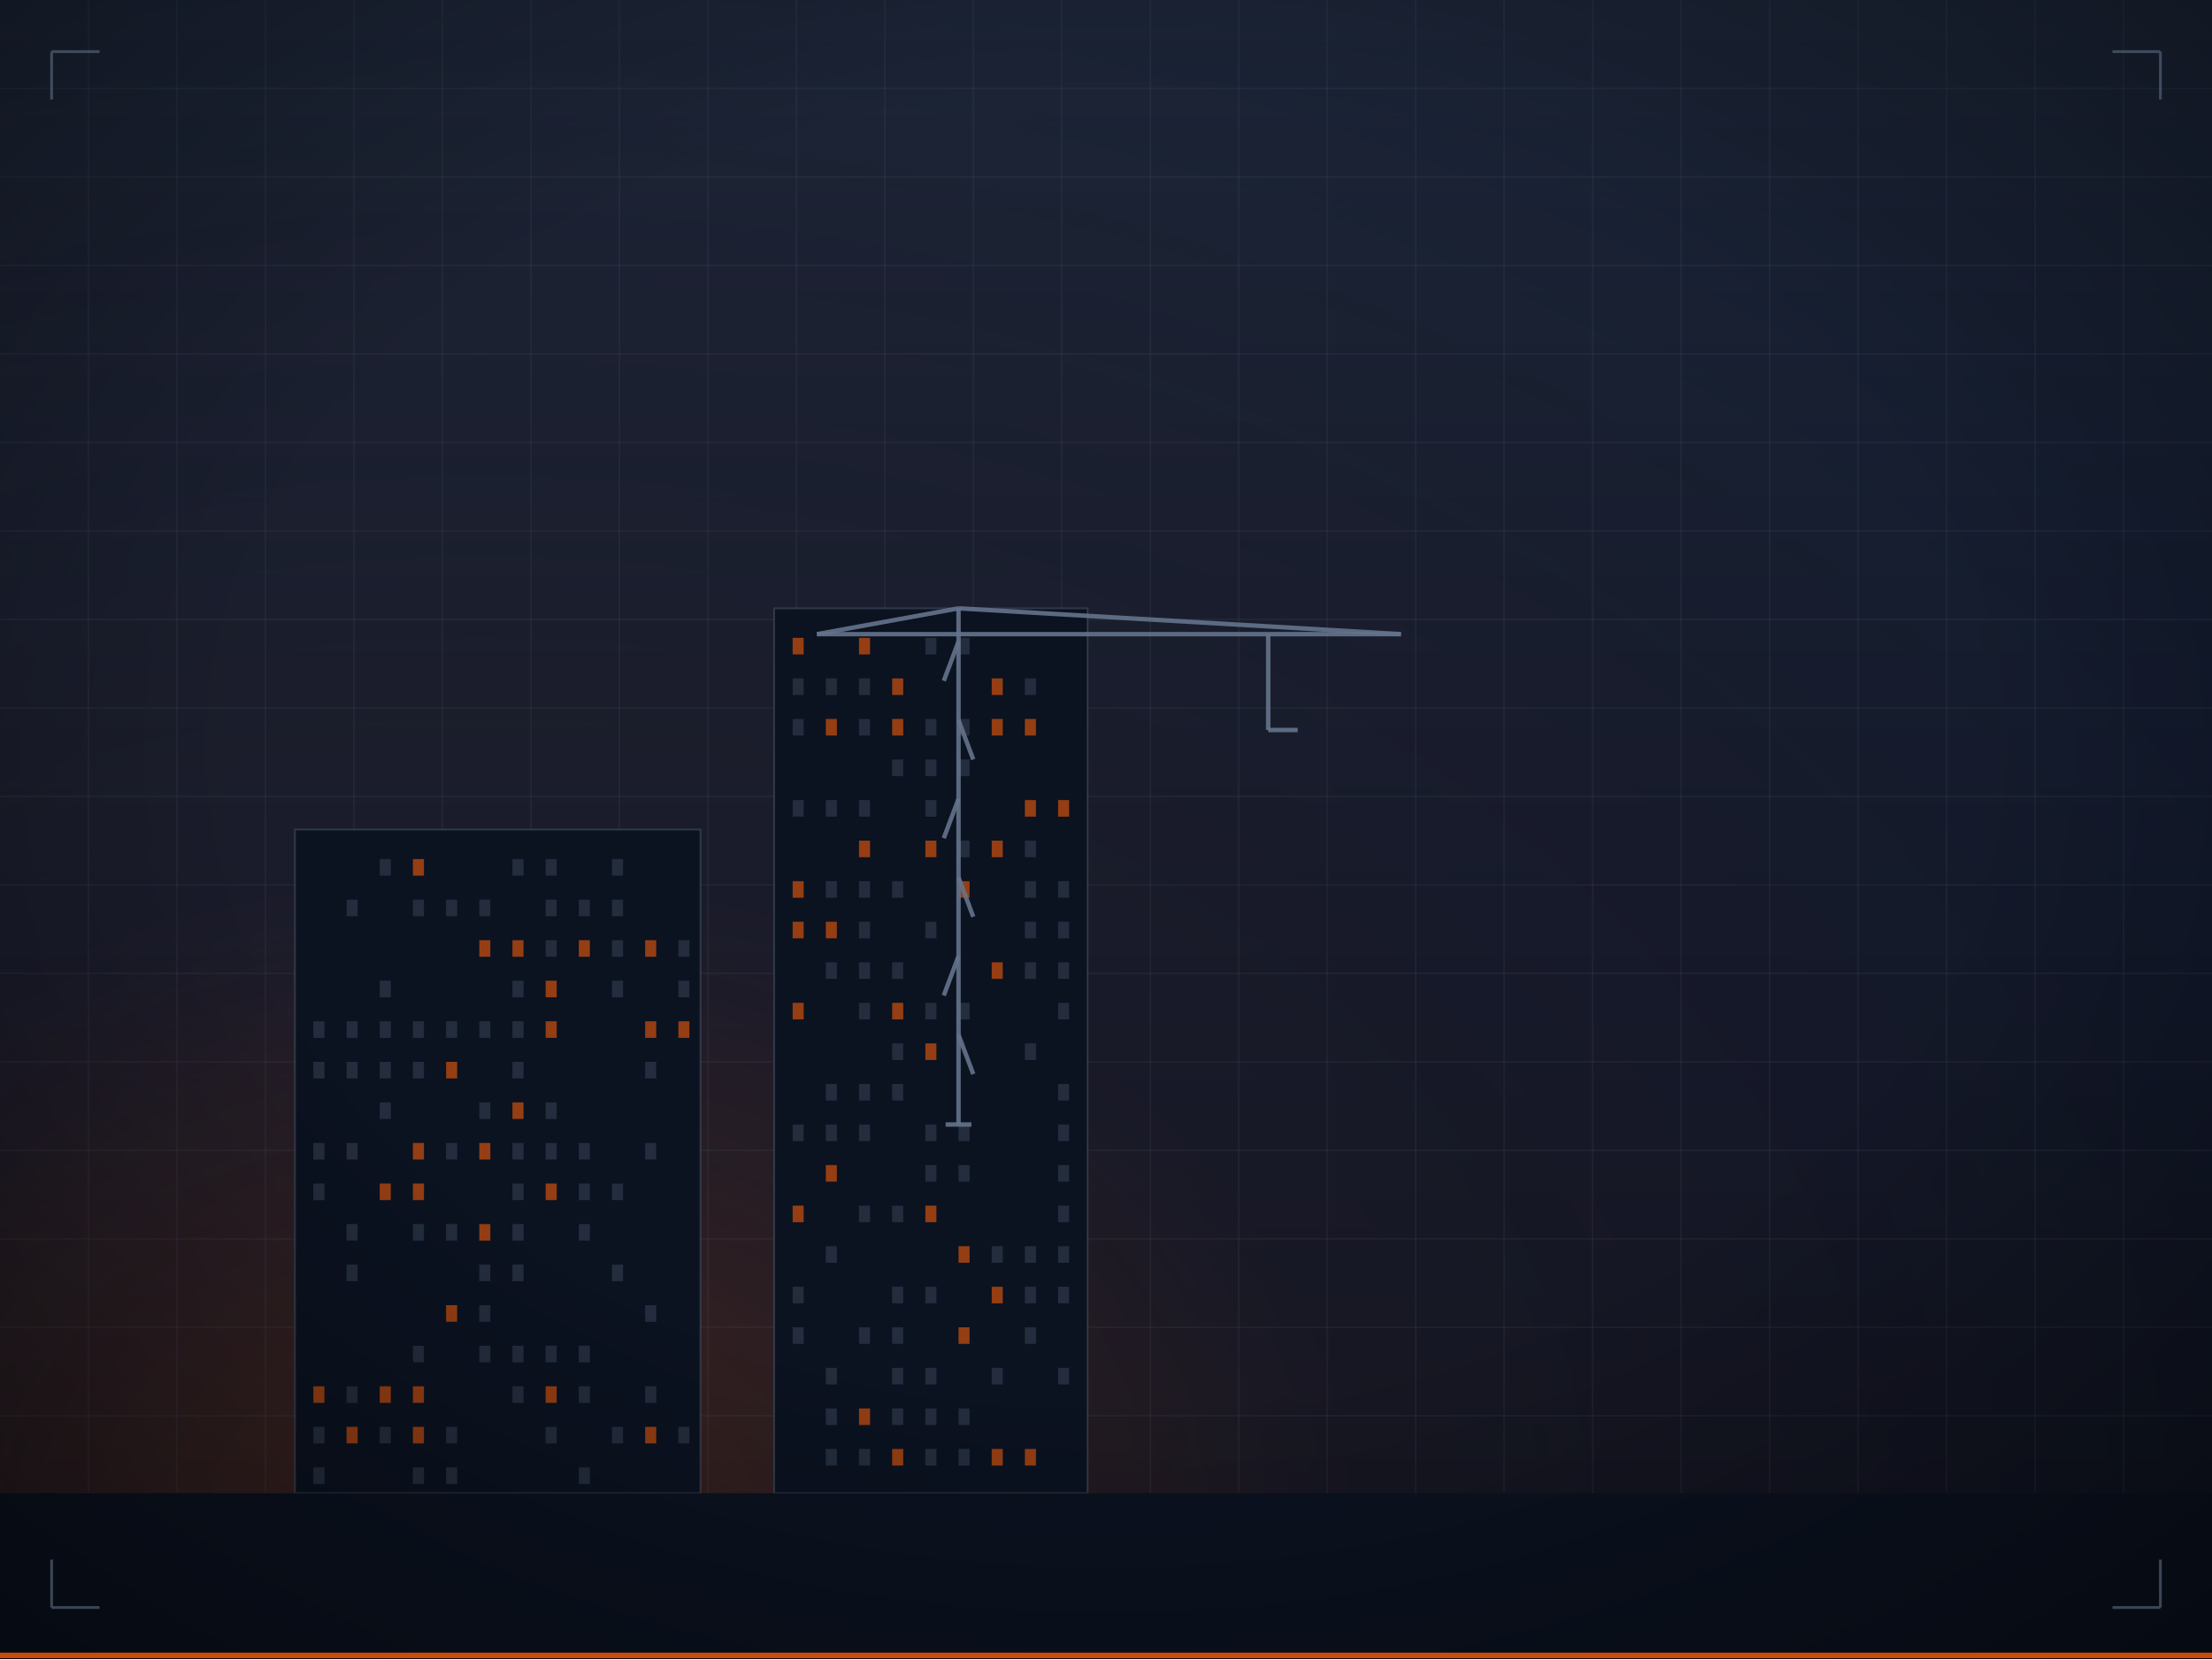
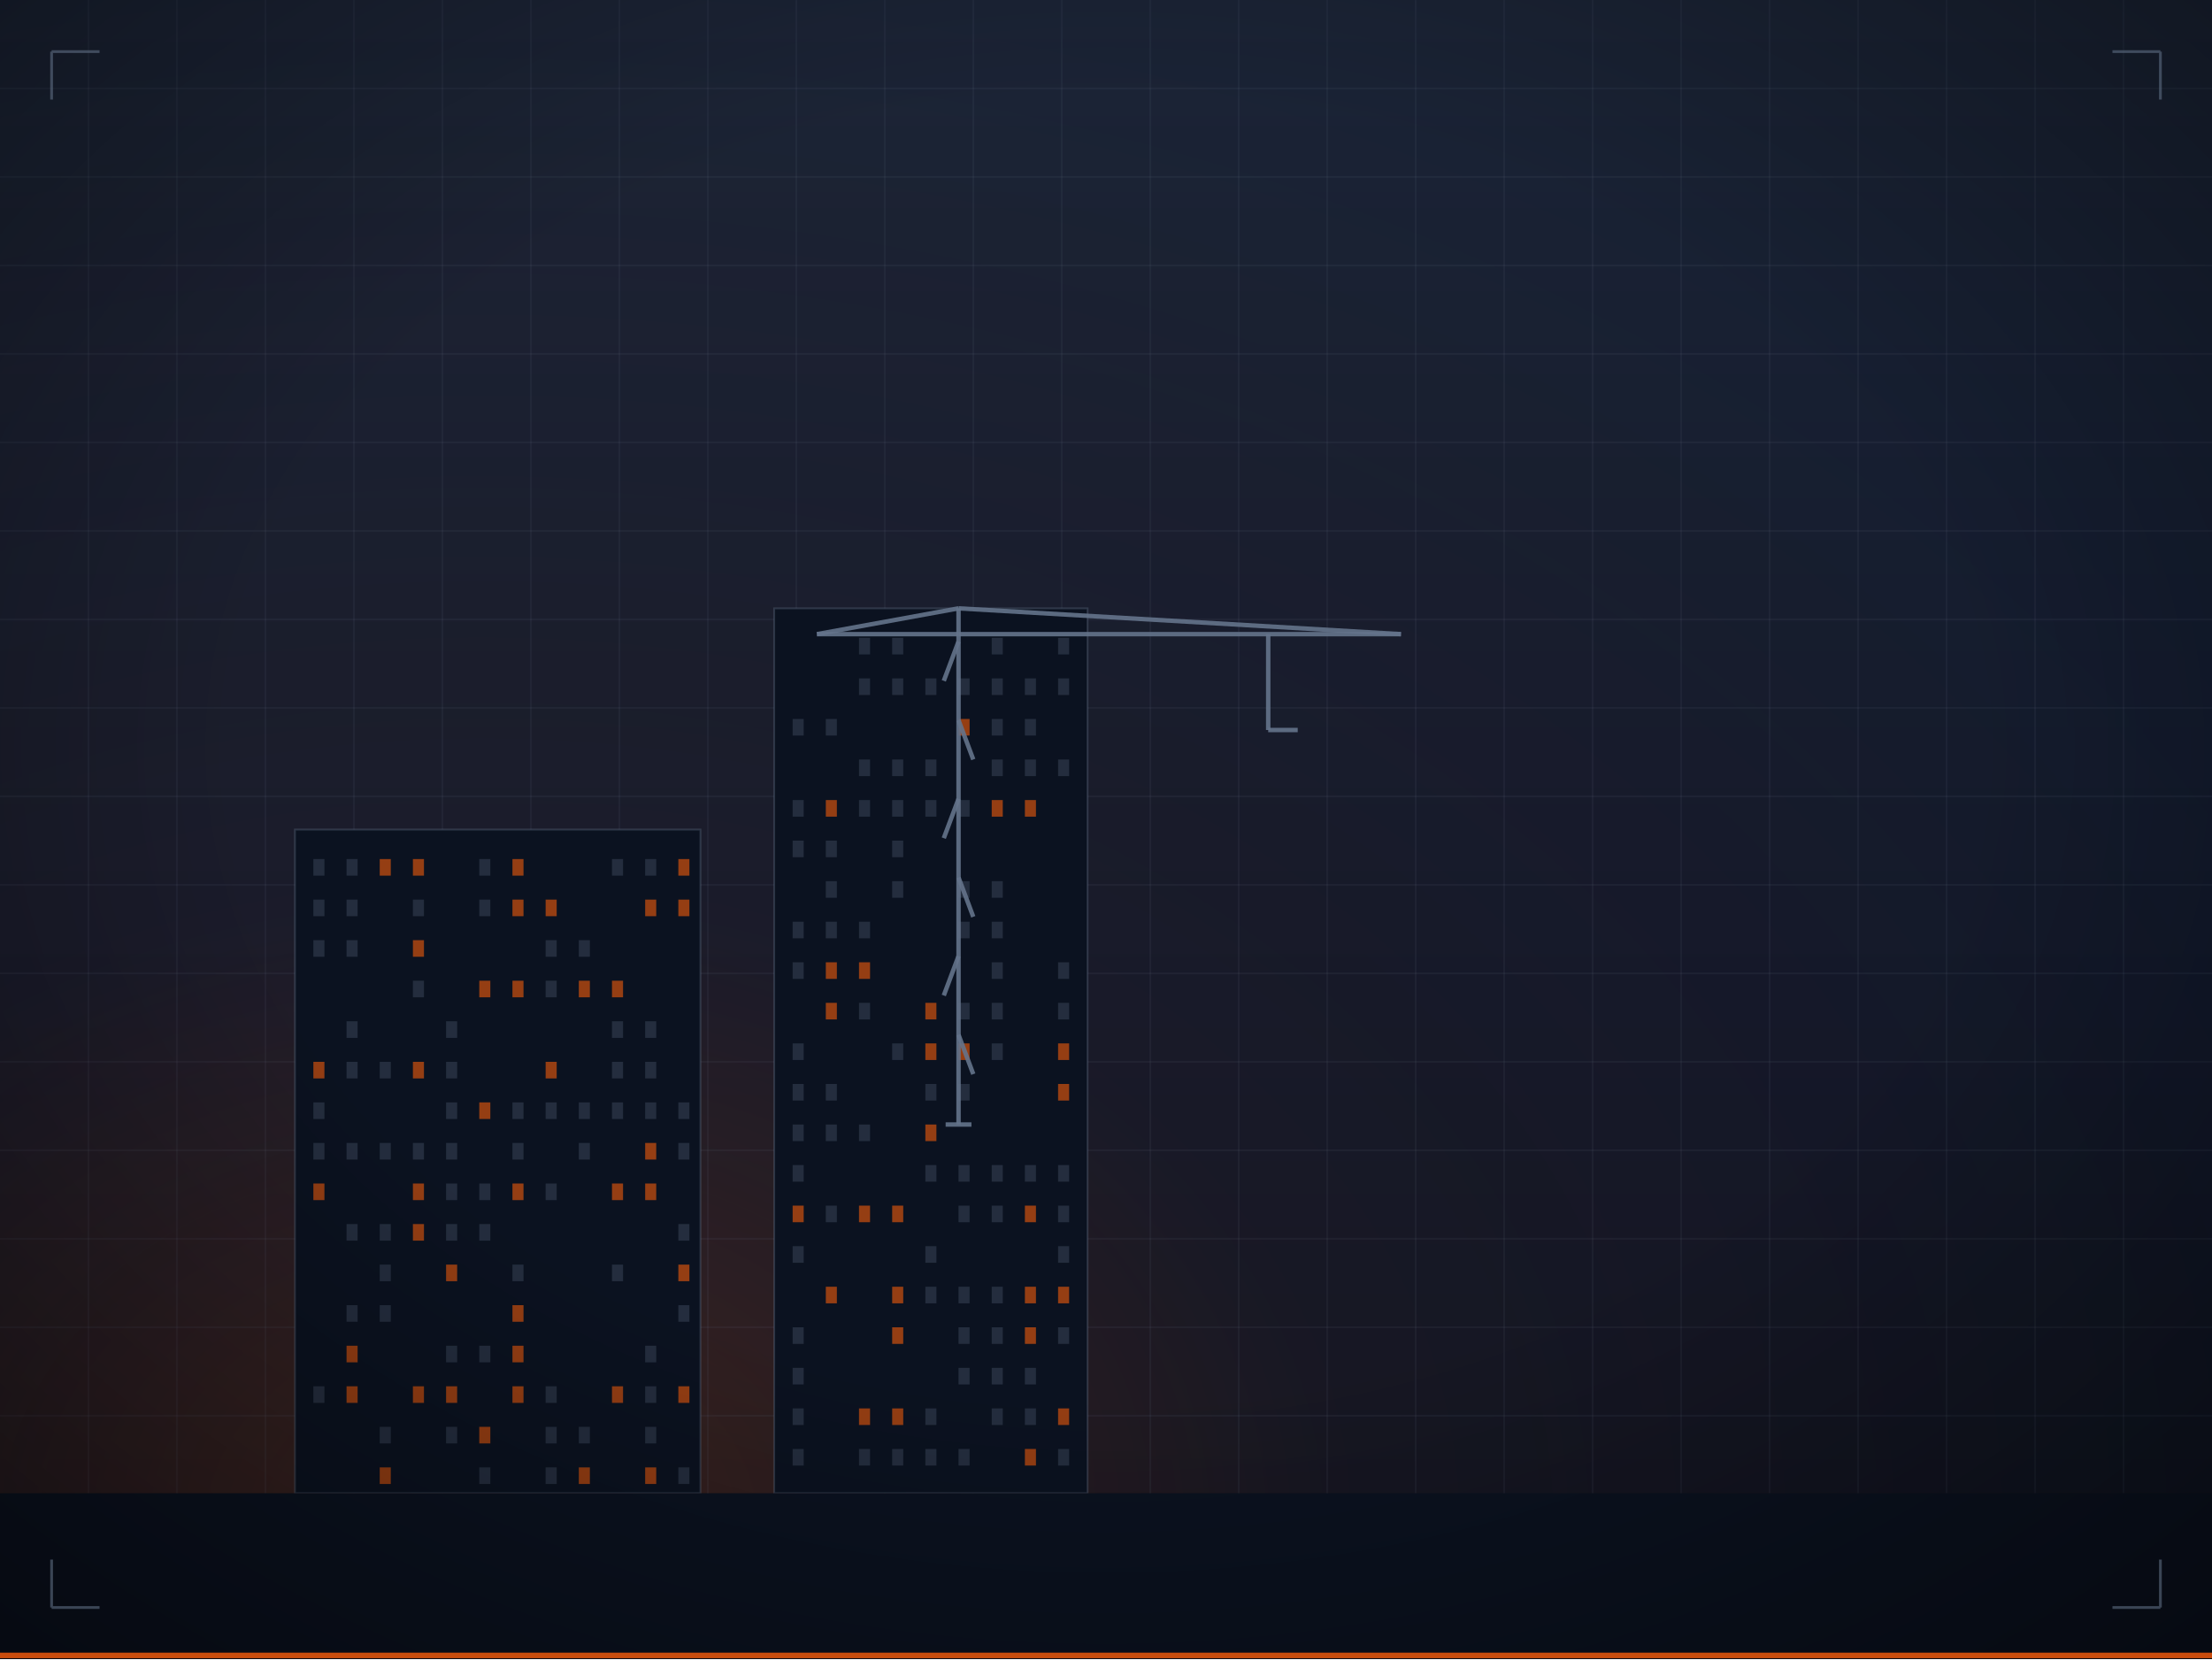
<svg xmlns="http://www.w3.org/2000/svg" width="1200" height="900" viewBox="0 0 1200 900" preserveAspectRatio="xMidYMid slice">
  <defs>
    <linearGradient id="skyt0" x1="0" y1="0" x2="0" y2="1">
      <stop offset="0" stop-color="#1B2436" />
      <stop offset="0.6" stop-color="#0F172A" />
      <stop offset="1" stop-color="#0B1220" />
    </linearGradient>
    <radialGradient id="glowt0" cx="0.22" cy="0.92" r="0.95">
      <stop offset="0" stop-color="#EA580C" stop-opacity="0.22" />
      <stop offset="0.4" stop-color="#EA580C" stop-opacity="0.05" />
      <stop offset="1" stop-color="#EA580C" stop-opacity="0" />
    </radialGradient>
    <radialGradient id="vigt0" cx="0.5" cy="0.45" r="0.78">
      <stop offset="0.5" stop-color="#000000" stop-opacity="0" />
      <stop offset="1" stop-color="#000000" stop-opacity="0.5" />
    </radialGradient>
  </defs>
  <rect width="1200" height="900" fill="url(#skyt0)" />
  <rect width="1200" height="900" fill="url(#glowt0)" />
  <g stroke="#64748B" stroke-opacity="0.1">
    <line x1="48" y1="0" x2="48" y2="900" />
    <line x1="96" y1="0" x2="96" y2="900" />
    <line x1="144" y1="0" x2="144" y2="900" />
    <line x1="192" y1="0" x2="192" y2="900" />
    <line x1="240" y1="0" x2="240" y2="900" />
    <line x1="288" y1="0" x2="288" y2="900" />
    <line x1="336" y1="0" x2="336" y2="900" />
    <line x1="384" y1="0" x2="384" y2="900" />
    <line x1="432" y1="0" x2="432" y2="900" />
    <line x1="480" y1="0" x2="480" y2="900" />
    <line x1="528" y1="0" x2="528" y2="900" />
    <line x1="576" y1="0" x2="576" y2="900" />
    <line x1="624" y1="0" x2="624" y2="900" />
    <line x1="672" y1="0" x2="672" y2="900" />
    <line x1="720" y1="0" x2="720" y2="900" />
    <line x1="768" y1="0" x2="768" y2="900" />
    <line x1="816" y1="0" x2="816" y2="900" />
    <line x1="864" y1="0" x2="864" y2="900" />
    <line x1="912" y1="0" x2="912" y2="900" />
    <line x1="960" y1="0" x2="960" y2="900" />
    <line x1="1008" y1="0" x2="1008" y2="900" />
    <line x1="1056" y1="0" x2="1056" y2="900" />
    <line x1="1104" y1="0" x2="1104" y2="900" />
    <line x1="1152" y1="0" x2="1152" y2="900" />
    <line x1="0" y1="48" x2="1200" y2="48" />
    <line x1="0" y1="96" x2="1200" y2="96" />
    <line x1="0" y1="144" x2="1200" y2="144" />
    <line x1="0" y1="192" x2="1200" y2="192" />
    <line x1="0" y1="240" x2="1200" y2="240" />
    <line x1="0" y1="288" x2="1200" y2="288" />
    <line x1="0" y1="336" x2="1200" y2="336" />
    <line x1="0" y1="384" x2="1200" y2="384" />
    <line x1="0" y1="432" x2="1200" y2="432" />
    <line x1="0" y1="480" x2="1200" y2="480" />
    <line x1="0" y1="528" x2="1200" y2="528" />
    <line x1="0" y1="576" x2="1200" y2="576" />
    <line x1="0" y1="624" x2="1200" y2="624" />
    <line x1="0" y1="672" x2="1200" y2="672" />
    <line x1="0" y1="720" x2="1200" y2="720" />
    <line x1="0" y1="768" x2="1200" y2="768" />
    <line x1="0" y1="816" x2="1200" y2="816" />
    <line x1="0" y1="864" x2="1200" y2="864" />
  </g>
  <g opacity="1">
    <rect x="160" y="450" width="220" height="360" fill="#0B1220" stroke="#64748B" stroke-opacity="0.35" />
-     <rect x="206" y="466" width="6" height="9" fill="#64748B" opacity="0.28" />
+     <rect x="170" y="466" width="6" height="9" fill="#64748B" opacity="0.28" />
+     <rect x="188" y="466" width="6" height="9" fill="#64748B" opacity="0.28" />
+     <rect x="206" y="466" width="6" height="9" fill="#EA580C" opacity="0.62" />
    <rect x="224" y="466" width="6" height="9" fill="#EA580C" opacity="0.62" />
-     <rect x="278" y="466" width="6" height="9" fill="#64748B" opacity="0.28" />
-     <rect x="296" y="466" width="6" height="9" fill="#64748B" opacity="0.28" />
+     <rect x="260" y="466" width="6" height="9" fill="#64748B" opacity="0.28" />
+     <rect x="278" y="466" width="6" height="9" fill="#EA580C" opacity="0.62" />
    <rect x="332" y="466" width="6" height="9" fill="#64748B" opacity="0.28" />
+     <rect x="350" y="466" width="6" height="9" fill="#64748B" opacity="0.28" />
+     <rect x="368" y="466" width="6" height="9" fill="#EA580C" opacity="0.62" />
+     <rect x="170" y="488" width="6" height="9" fill="#64748B" opacity="0.28" />
    <rect x="188" y="488" width="6" height="9" fill="#64748B" opacity="0.28" />
    <rect x="224" y="488" width="6" height="9" fill="#64748B" opacity="0.28" />
-     <rect x="242" y="488" width="6" height="9" fill="#64748B" opacity="0.28" />
    <rect x="260" y="488" width="6" height="9" fill="#64748B" opacity="0.28" />
-     <rect x="296" y="488" width="6" height="9" fill="#64748B" opacity="0.28" />
-     <rect x="314" y="488" width="6" height="9" fill="#64748B" opacity="0.28" />
-     <rect x="332" y="488" width="6" height="9" fill="#64748B" opacity="0.28" />
-     <rect x="260" y="510" width="6" height="9" fill="#EA580C" opacity="0.62" />
-     <rect x="278" y="510" width="6" height="9" fill="#EA580C" opacity="0.62" />
+     <rect x="278" y="488" width="6" height="9" fill="#EA580C" opacity="0.62" />
+     <rect x="296" y="488" width="6" height="9" fill="#EA580C" opacity="0.62" />
+     <rect x="350" y="488" width="6" height="9" fill="#EA580C" opacity="0.62" />
+     <rect x="368" y="488" width="6" height="9" fill="#EA580C" opacity="0.62" />
+     <rect x="170" y="510" width="6" height="9" fill="#64748B" opacity="0.28" />
+     <rect x="188" y="510" width="6" height="9" fill="#64748B" opacity="0.28" />
+     <rect x="224" y="510" width="6" height="9" fill="#EA580C" opacity="0.62" />
    <rect x="296" y="510" width="6" height="9" fill="#64748B" opacity="0.28" />
-     <rect x="314" y="510" width="6" height="9" fill="#EA580C" opacity="0.62" />
-     <rect x="332" y="510" width="6" height="9" fill="#64748B" opacity="0.28" />
-     <rect x="350" y="510" width="6" height="9" fill="#EA580C" opacity="0.62" />
-     <rect x="368" y="510" width="6" height="9" fill="#64748B" opacity="0.28" />
-     <rect x="206" y="532" width="6" height="9" fill="#64748B" opacity="0.28" />
-     <rect x="278" y="532" width="6" height="9" fill="#64748B" opacity="0.28" />
-     <rect x="296" y="532" width="6" height="9" fill="#EA580C" opacity="0.62" />
-     <rect x="332" y="532" width="6" height="9" fill="#64748B" opacity="0.28" />
-     <rect x="368" y="532" width="6" height="9" fill="#64748B" opacity="0.28" />
-     <rect x="170" y="554" width="6" height="9" fill="#64748B" opacity="0.28" />
+     <rect x="314" y="510" width="6" height="9" fill="#64748B" opacity="0.28" />
+     <rect x="224" y="532" width="6" height="9" fill="#64748B" opacity="0.28" />
+     <rect x="260" y="532" width="6" height="9" fill="#EA580C" opacity="0.62" />
+     <rect x="278" y="532" width="6" height="9" fill="#EA580C" opacity="0.62" />
+     <rect x="296" y="532" width="6" height="9" fill="#64748B" opacity="0.28" />
+     <rect x="314" y="532" width="6" height="9" fill="#EA580C" opacity="0.62" />
+     <rect x="332" y="532" width="6" height="9" fill="#EA580C" opacity="0.62" />
    <rect x="188" y="554" width="6" height="9" fill="#64748B" opacity="0.28" />
-     <rect x="206" y="554" width="6" height="9" fill="#64748B" opacity="0.28" />
-     <rect x="224" y="554" width="6" height="9" fill="#64748B" opacity="0.28" />
    <rect x="242" y="554" width="6" height="9" fill="#64748B" opacity="0.28" />
-     <rect x="260" y="554" width="6" height="9" fill="#64748B" opacity="0.28" />
-     <rect x="278" y="554" width="6" height="9" fill="#64748B" opacity="0.28" />
-     <rect x="296" y="554" width="6" height="9" fill="#EA580C" opacity="0.62" />
-     <rect x="350" y="554" width="6" height="9" fill="#EA580C" opacity="0.62" />
-     <rect x="368" y="554" width="6" height="9" fill="#EA580C" opacity="0.62" />
-     <rect x="170" y="576" width="6" height="9" fill="#64748B" opacity="0.28" />
+     <rect x="332" y="554" width="6" height="9" fill="#64748B" opacity="0.28" />
+     <rect x="350" y="554" width="6" height="9" fill="#64748B" opacity="0.28" />
+     <rect x="170" y="576" width="6" height="9" fill="#EA580C" opacity="0.62" />
    <rect x="188" y="576" width="6" height="9" fill="#64748B" opacity="0.28" />
    <rect x="206" y="576" width="6" height="9" fill="#64748B" opacity="0.28" />
-     <rect x="224" y="576" width="6" height="9" fill="#64748B" opacity="0.28" />
-     <rect x="242" y="576" width="6" height="9" fill="#EA580C" opacity="0.62" />
-     <rect x="278" y="576" width="6" height="9" fill="#64748B" opacity="0.28" />
+     <rect x="224" y="576" width="6" height="9" fill="#EA580C" opacity="0.62" />
+     <rect x="242" y="576" width="6" height="9" fill="#64748B" opacity="0.28" />
+     <rect x="296" y="576" width="6" height="9" fill="#EA580C" opacity="0.62" />
+     <rect x="332" y="576" width="6" height="9" fill="#64748B" opacity="0.28" />
    <rect x="350" y="576" width="6" height="9" fill="#64748B" opacity="0.28" />
-     <rect x="206" y="598" width="6" height="9" fill="#64748B" opacity="0.28" />
-     <rect x="260" y="598" width="6" height="9" fill="#64748B" opacity="0.28" />
-     <rect x="278" y="598" width="6" height="9" fill="#EA580C" opacity="0.62" />
+     <rect x="170" y="598" width="6" height="9" fill="#64748B" opacity="0.28" />
+     <rect x="242" y="598" width="6" height="9" fill="#64748B" opacity="0.28" />
+     <rect x="260" y="598" width="6" height="9" fill="#EA580C" opacity="0.62" />
+     <rect x="278" y="598" width="6" height="9" fill="#64748B" opacity="0.28" />
    <rect x="296" y="598" width="6" height="9" fill="#64748B" opacity="0.28" />
+     <rect x="314" y="598" width="6" height="9" fill="#64748B" opacity="0.28" />
+     <rect x="332" y="598" width="6" height="9" fill="#64748B" opacity="0.28" />
+     <rect x="350" y="598" width="6" height="9" fill="#64748B" opacity="0.28" />
+     <rect x="368" y="598" width="6" height="9" fill="#64748B" opacity="0.28" />
    <rect x="170" y="620" width="6" height="9" fill="#64748B" opacity="0.28" />
    <rect x="188" y="620" width="6" height="9" fill="#64748B" opacity="0.28" />
-     <rect x="224" y="620" width="6" height="9" fill="#EA580C" opacity="0.62" />
+     <rect x="206" y="620" width="6" height="9" fill="#64748B" opacity="0.28" />
+     <rect x="224" y="620" width="6" height="9" fill="#64748B" opacity="0.28" />
    <rect x="242" y="620" width="6" height="9" fill="#64748B" opacity="0.28" />
-     <rect x="260" y="620" width="6" height="9" fill="#EA580C" opacity="0.62" />
    <rect x="278" y="620" width="6" height="9" fill="#64748B" opacity="0.28" />
-     <rect x="296" y="620" width="6" height="9" fill="#64748B" opacity="0.28" />
    <rect x="314" y="620" width="6" height="9" fill="#64748B" opacity="0.28" />
-     <rect x="350" y="620" width="6" height="9" fill="#64748B" opacity="0.28" />
-     <rect x="170" y="642" width="6" height="9" fill="#64748B" opacity="0.28" />
-     <rect x="206" y="642" width="6" height="9" fill="#EA580C" opacity="0.62" />
+     <rect x="350" y="620" width="6" height="9" fill="#EA580C" opacity="0.62" />
+     <rect x="368" y="620" width="6" height="9" fill="#64748B" opacity="0.28" />
+     <rect x="170" y="642" width="6" height="9" fill="#EA580C" opacity="0.62" />
    <rect x="224" y="642" width="6" height="9" fill="#EA580C" opacity="0.62" />
-     <rect x="278" y="642" width="6" height="9" fill="#64748B" opacity="0.28" />
-     <rect x="296" y="642" width="6" height="9" fill="#EA580C" opacity="0.62" />
-     <rect x="314" y="642" width="6" height="9" fill="#64748B" opacity="0.28" />
-     <rect x="332" y="642" width="6" height="9" fill="#64748B" opacity="0.28" />
+     <rect x="242" y="642" width="6" height="9" fill="#64748B" opacity="0.28" />
+     <rect x="260" y="642" width="6" height="9" fill="#64748B" opacity="0.28" />
+     <rect x="278" y="642" width="6" height="9" fill="#EA580C" opacity="0.62" />
+     <rect x="296" y="642" width="6" height="9" fill="#64748B" opacity="0.28" />
+     <rect x="332" y="642" width="6" height="9" fill="#EA580C" opacity="0.62" />
+     <rect x="350" y="642" width="6" height="9" fill="#EA580C" opacity="0.62" />
    <rect x="188" y="664" width="6" height="9" fill="#64748B" opacity="0.28" />
-     <rect x="224" y="664" width="6" height="9" fill="#64748B" opacity="0.28" />
+     <rect x="206" y="664" width="6" height="9" fill="#64748B" opacity="0.28" />
+     <rect x="224" y="664" width="6" height="9" fill="#EA580C" opacity="0.62" />
    <rect x="242" y="664" width="6" height="9" fill="#64748B" opacity="0.28" />
-     <rect x="260" y="664" width="6" height="9" fill="#EA580C" opacity="0.62" />
-     <rect x="278" y="664" width="6" height="9" fill="#64748B" opacity="0.28" />
-     <rect x="314" y="664" width="6" height="9" fill="#64748B" opacity="0.28" />
-     <rect x="188" y="686" width="6" height="9" fill="#64748B" opacity="0.28" />
-     <rect x="260" y="686" width="6" height="9" fill="#64748B" opacity="0.28" />
+     <rect x="260" y="664" width="6" height="9" fill="#64748B" opacity="0.28" />
+     <rect x="368" y="664" width="6" height="9" fill="#64748B" opacity="0.28" />
+     <rect x="206" y="686" width="6" height="9" fill="#64748B" opacity="0.28" />
+     <rect x="242" y="686" width="6" height="9" fill="#EA580C" opacity="0.62" />
    <rect x="278" y="686" width="6" height="9" fill="#64748B" opacity="0.28" />
    <rect x="332" y="686" width="6" height="9" fill="#64748B" opacity="0.28" />
-     <rect x="242" y="708" width="6" height="9" fill="#EA580C" opacity="0.62" />
-     <rect x="260" y="708" width="6" height="9" fill="#64748B" opacity="0.28" />
-     <rect x="350" y="708" width="6" height="9" fill="#64748B" opacity="0.28" />
-     <rect x="224" y="730" width="6" height="9" fill="#64748B" opacity="0.28" />
+     <rect x="368" y="686" width="6" height="9" fill="#EA580C" opacity="0.62" />
+     <rect x="188" y="708" width="6" height="9" fill="#64748B" opacity="0.28" />
+     <rect x="206" y="708" width="6" height="9" fill="#64748B" opacity="0.28" />
+     <rect x="278" y="708" width="6" height="9" fill="#EA580C" opacity="0.62" />
+     <rect x="368" y="708" width="6" height="9" fill="#64748B" opacity="0.28" />
+     <rect x="188" y="730" width="6" height="9" fill="#EA580C" opacity="0.62" />
+     <rect x="242" y="730" width="6" height="9" fill="#64748B" opacity="0.28" />
    <rect x="260" y="730" width="6" height="9" fill="#64748B" opacity="0.28" />
-     <rect x="278" y="730" width="6" height="9" fill="#64748B" opacity="0.28" />
-     <rect x="296" y="730" width="6" height="9" fill="#64748B" opacity="0.28" />
-     <rect x="314" y="730" width="6" height="9" fill="#64748B" opacity="0.28" />
-     <rect x="170" y="752" width="6" height="9" fill="#EA580C" opacity="0.62" />
-     <rect x="188" y="752" width="6" height="9" fill="#64748B" opacity="0.28" />
-     <rect x="206" y="752" width="6" height="9" fill="#EA580C" opacity="0.62" />
+     <rect x="278" y="730" width="6" height="9" fill="#EA580C" opacity="0.62" />
+     <rect x="350" y="730" width="6" height="9" fill="#64748B" opacity="0.28" />
+     <rect x="170" y="752" width="6" height="9" fill="#64748B" opacity="0.28" />
+     <rect x="188" y="752" width="6" height="9" fill="#EA580C" opacity="0.62" />
    <rect x="224" y="752" width="6" height="9" fill="#EA580C" opacity="0.62" />
-     <rect x="278" y="752" width="6" height="9" fill="#64748B" opacity="0.28" />
-     <rect x="296" y="752" width="6" height="9" fill="#EA580C" opacity="0.62" />
-     <rect x="314" y="752" width="6" height="9" fill="#64748B" opacity="0.28" />
+     <rect x="242" y="752" width="6" height="9" fill="#EA580C" opacity="0.62" />
+     <rect x="278" y="752" width="6" height="9" fill="#EA580C" opacity="0.62" />
+     <rect x="296" y="752" width="6" height="9" fill="#64748B" opacity="0.28" />
+     <rect x="332" y="752" width="6" height="9" fill="#EA580C" opacity="0.62" />
    <rect x="350" y="752" width="6" height="9" fill="#64748B" opacity="0.28" />
-     <rect x="170" y="774" width="6" height="9" fill="#64748B" opacity="0.28" />
-     <rect x="188" y="774" width="6" height="9" fill="#EA580C" opacity="0.62" />
+     <rect x="368" y="752" width="6" height="9" fill="#EA580C" opacity="0.62" />
    <rect x="206" y="774" width="6" height="9" fill="#64748B" opacity="0.28" />
-     <rect x="224" y="774" width="6" height="9" fill="#EA580C" opacity="0.62" />
    <rect x="242" y="774" width="6" height="9" fill="#64748B" opacity="0.28" />
+     <rect x="260" y="774" width="6" height="9" fill="#EA580C" opacity="0.62" />
    <rect x="296" y="774" width="6" height="9" fill="#64748B" opacity="0.28" />
-     <rect x="332" y="774" width="6" height="9" fill="#64748B" opacity="0.28" />
-     <rect x="350" y="774" width="6" height="9" fill="#EA580C" opacity="0.62" />
-     <rect x="368" y="774" width="6" height="9" fill="#64748B" opacity="0.28" />
-     <rect x="170" y="796" width="6" height="9" fill="#64748B" opacity="0.28" />
-     <rect x="224" y="796" width="6" height="9" fill="#64748B" opacity="0.28" />
-     <rect x="242" y="796" width="6" height="9" fill="#64748B" opacity="0.28" />
-     <rect x="314" y="796" width="6" height="9" fill="#64748B" opacity="0.28" />
+     <rect x="314" y="774" width="6" height="9" fill="#64748B" opacity="0.28" />
+     <rect x="350" y="774" width="6" height="9" fill="#64748B" opacity="0.28" />
+     <rect x="206" y="796" width="6" height="9" fill="#EA580C" opacity="0.62" />
+     <rect x="260" y="796" width="6" height="9" fill="#64748B" opacity="0.28" />
+     <rect x="296" y="796" width="6" height="9" fill="#64748B" opacity="0.28" />
+     <rect x="314" y="796" width="6" height="9" fill="#EA580C" opacity="0.62" />
+     <rect x="350" y="796" width="6" height="9" fill="#EA580C" opacity="0.62" />
+     <rect x="368" y="796" width="6" height="9" fill="#64748B" opacity="0.28" />
  </g>
  <g opacity="1">
    <rect x="420" y="330" width="170" height="480" fill="#0B1220" stroke="#64748B" stroke-opacity="0.35" />
-     <rect x="430" y="346" width="6" height="9" fill="#EA580C" opacity="0.62" />
-     <rect x="466" y="346" width="6" height="9" fill="#EA580C" opacity="0.62" />
-     <rect x="502" y="346" width="6" height="9" fill="#64748B" opacity="0.28" />
-     <rect x="520" y="346" width="6" height="9" fill="#64748B" opacity="0.28" />
-     <rect x="430" y="368" width="6" height="9" fill="#64748B" opacity="0.28" />
-     <rect x="448" y="368" width="6" height="9" fill="#64748B" opacity="0.28" />
+     <rect x="466" y="346" width="6" height="9" fill="#64748B" opacity="0.28" />
+     <rect x="484" y="346" width="6" height="9" fill="#64748B" opacity="0.28" />
+     <rect x="538" y="346" width="6" height="9" fill="#64748B" opacity="0.28" />
+     <rect x="574" y="346" width="6" height="9" fill="#64748B" opacity="0.28" />
    <rect x="466" y="368" width="6" height="9" fill="#64748B" opacity="0.28" />
-     <rect x="484" y="368" width="6" height="9" fill="#EA580C" opacity="0.62" />
-     <rect x="538" y="368" width="6" height="9" fill="#EA580C" opacity="0.62" />
+     <rect x="484" y="368" width="6" height="9" fill="#64748B" opacity="0.28" />
+     <rect x="502" y="368" width="6" height="9" fill="#64748B" opacity="0.28" />
+     <rect x="520" y="368" width="6" height="9" fill="#64748B" opacity="0.28" />
+     <rect x="538" y="368" width="6" height="9" fill="#64748B" opacity="0.28" />
    <rect x="556" y="368" width="6" height="9" fill="#64748B" opacity="0.28" />
+     <rect x="574" y="368" width="6" height="9" fill="#64748B" opacity="0.28" />
    <rect x="430" y="390" width="6" height="9" fill="#64748B" opacity="0.28" />
-     <rect x="448" y="390" width="6" height="9" fill="#EA580C" opacity="0.62" />
-     <rect x="466" y="390" width="6" height="9" fill="#64748B" opacity="0.28" />
-     <rect x="484" y="390" width="6" height="9" fill="#EA580C" opacity="0.62" />
-     <rect x="502" y="390" width="6" height="9" fill="#64748B" opacity="0.28" />
-     <rect x="520" y="390" width="6" height="9" fill="#64748B" opacity="0.28" />
-     <rect x="538" y="390" width="6" height="9" fill="#EA580C" opacity="0.62" />
-     <rect x="556" y="390" width="6" height="9" fill="#EA580C" opacity="0.62" />
+     <rect x="448" y="390" width="6" height="9" fill="#64748B" opacity="0.28" />
+     <rect x="520" y="390" width="6" height="9" fill="#EA580C" opacity="0.62" />
+     <rect x="538" y="390" width="6" height="9" fill="#64748B" opacity="0.28" />
+     <rect x="556" y="390" width="6" height="9" fill="#64748B" opacity="0.28" />
+     <rect x="466" y="412" width="6" height="9" fill="#64748B" opacity="0.28" />
    <rect x="484" y="412" width="6" height="9" fill="#64748B" opacity="0.28" />
    <rect x="502" y="412" width="6" height="9" fill="#64748B" opacity="0.28" />
-     <rect x="520" y="412" width="6" height="9" fill="#64748B" opacity="0.28" />
+     <rect x="538" y="412" width="6" height="9" fill="#64748B" opacity="0.28" />
+     <rect x="556" y="412" width="6" height="9" fill="#64748B" opacity="0.28" />
+     <rect x="574" y="412" width="6" height="9" fill="#64748B" opacity="0.28" />
    <rect x="430" y="434" width="6" height="9" fill="#64748B" opacity="0.28" />
-     <rect x="448" y="434" width="6" height="9" fill="#64748B" opacity="0.28" />
+     <rect x="448" y="434" width="6" height="9" fill="#EA580C" opacity="0.62" />
    <rect x="466" y="434" width="6" height="9" fill="#64748B" opacity="0.28" />
+     <rect x="484" y="434" width="6" height="9" fill="#64748B" opacity="0.28" />
    <rect x="502" y="434" width="6" height="9" fill="#64748B" opacity="0.28" />
+     <rect x="520" y="434" width="6" height="9" fill="#64748B" opacity="0.28" />
+     <rect x="538" y="434" width="6" height="9" fill="#EA580C" opacity="0.62" />
    <rect x="556" y="434" width="6" height="9" fill="#EA580C" opacity="0.62" />
-     <rect x="574" y="434" width="6" height="9" fill="#EA580C" opacity="0.62" />
-     <rect x="466" y="456" width="6" height="9" fill="#EA580C" opacity="0.62" />
-     <rect x="502" y="456" width="6" height="9" fill="#EA580C" opacity="0.62" />
-     <rect x="520" y="456" width="6" height="9" fill="#64748B" opacity="0.28" />
-     <rect x="538" y="456" width="6" height="9" fill="#EA580C" opacity="0.62" />
-     <rect x="556" y="456" width="6" height="9" fill="#64748B" opacity="0.28" />
-     <rect x="430" y="478" width="6" height="9" fill="#EA580C" opacity="0.62" />
+     <rect x="430" y="456" width="6" height="9" fill="#64748B" opacity="0.28" />
+     <rect x="448" y="456" width="6" height="9" fill="#64748B" opacity="0.28" />
+     <rect x="484" y="456" width="6" height="9" fill="#64748B" opacity="0.28" />
    <rect x="448" y="478" width="6" height="9" fill="#64748B" opacity="0.28" />
-     <rect x="466" y="478" width="6" height="9" fill="#64748B" opacity="0.28" />
    <rect x="484" y="478" width="6" height="9" fill="#64748B" opacity="0.28" />
-     <rect x="520" y="478" width="6" height="9" fill="#EA580C" opacity="0.62" />
-     <rect x="556" y="478" width="6" height="9" fill="#64748B" opacity="0.28" />
-     <rect x="574" y="478" width="6" height="9" fill="#64748B" opacity="0.28" />
-     <rect x="430" y="500" width="6" height="9" fill="#EA580C" opacity="0.62" />
-     <rect x="448" y="500" width="6" height="9" fill="#EA580C" opacity="0.62" />
+     <rect x="520" y="478" width="6" height="9" fill="#64748B" opacity="0.28" />
+     <rect x="538" y="478" width="6" height="9" fill="#64748B" opacity="0.28" />
+     <rect x="430" y="500" width="6" height="9" fill="#64748B" opacity="0.28" />
+     <rect x="448" y="500" width="6" height="9" fill="#64748B" opacity="0.28" />
    <rect x="466" y="500" width="6" height="9" fill="#64748B" opacity="0.28" />
-     <rect x="502" y="500" width="6" height="9" fill="#64748B" opacity="0.28" />
-     <rect x="556" y="500" width="6" height="9" fill="#64748B" opacity="0.28" />
-     <rect x="574" y="500" width="6" height="9" fill="#64748B" opacity="0.28" />
-     <rect x="448" y="522" width="6" height="9" fill="#64748B" opacity="0.28" />
-     <rect x="466" y="522" width="6" height="9" fill="#64748B" opacity="0.28" />
-     <rect x="484" y="522" width="6" height="9" fill="#64748B" opacity="0.28" />
-     <rect x="538" y="522" width="6" height="9" fill="#EA580C" opacity="0.62" />
-     <rect x="556" y="522" width="6" height="9" fill="#64748B" opacity="0.28" />
+     <rect x="520" y="500" width="6" height="9" fill="#64748B" opacity="0.28" />
+     <rect x="538" y="500" width="6" height="9" fill="#64748B" opacity="0.28" />
+     <rect x="430" y="522" width="6" height="9" fill="#64748B" opacity="0.28" />
+     <rect x="448" y="522" width="6" height="9" fill="#EA580C" opacity="0.62" />
+     <rect x="466" y="522" width="6" height="9" fill="#EA580C" opacity="0.62" />
+     <rect x="538" y="522" width="6" height="9" fill="#64748B" opacity="0.28" />
    <rect x="574" y="522" width="6" height="9" fill="#64748B" opacity="0.28" />
-     <rect x="430" y="544" width="6" height="9" fill="#EA580C" opacity="0.62" />
+     <rect x="448" y="544" width="6" height="9" fill="#EA580C" opacity="0.62" />
    <rect x="466" y="544" width="6" height="9" fill="#64748B" opacity="0.28" />
-     <rect x="484" y="544" width="6" height="9" fill="#EA580C" opacity="0.62" />
-     <rect x="502" y="544" width="6" height="9" fill="#64748B" opacity="0.28" />
+     <rect x="502" y="544" width="6" height="9" fill="#EA580C" opacity="0.62" />
    <rect x="520" y="544" width="6" height="9" fill="#64748B" opacity="0.28" />
+     <rect x="538" y="544" width="6" height="9" fill="#64748B" opacity="0.28" />
    <rect x="574" y="544" width="6" height="9" fill="#64748B" opacity="0.28" />
+     <rect x="430" y="566" width="6" height="9" fill="#64748B" opacity="0.28" />
    <rect x="484" y="566" width="6" height="9" fill="#64748B" opacity="0.28" />
    <rect x="502" y="566" width="6" height="9" fill="#EA580C" opacity="0.62" />
-     <rect x="556" y="566" width="6" height="9" fill="#64748B" opacity="0.28" />
+     <rect x="520" y="566" width="6" height="9" fill="#EA580C" opacity="0.62" />
+     <rect x="538" y="566" width="6" height="9" fill="#64748B" opacity="0.28" />
+     <rect x="574" y="566" width="6" height="9" fill="#EA580C" opacity="0.62" />
+     <rect x="430" y="588" width="6" height="9" fill="#64748B" opacity="0.28" />
    <rect x="448" y="588" width="6" height="9" fill="#64748B" opacity="0.28" />
-     <rect x="466" y="588" width="6" height="9" fill="#64748B" opacity="0.28" />
-     <rect x="484" y="588" width="6" height="9" fill="#64748B" opacity="0.28" />
-     <rect x="574" y="588" width="6" height="9" fill="#64748B" opacity="0.28" />
+     <rect x="502" y="588" width="6" height="9" fill="#64748B" opacity="0.28" />
+     <rect x="520" y="588" width="6" height="9" fill="#64748B" opacity="0.28" />
+     <rect x="574" y="588" width="6" height="9" fill="#EA580C" opacity="0.62" />
    <rect x="430" y="610" width="6" height="9" fill="#64748B" opacity="0.28" />
    <rect x="448" y="610" width="6" height="9" fill="#64748B" opacity="0.28" />
    <rect x="466" y="610" width="6" height="9" fill="#64748B" opacity="0.28" />
-     <rect x="502" y="610" width="6" height="9" fill="#64748B" opacity="0.28" />
-     <rect x="520" y="610" width="6" height="9" fill="#64748B" opacity="0.28" />
-     <rect x="574" y="610" width="6" height="9" fill="#64748B" opacity="0.28" />
-     <rect x="448" y="632" width="6" height="9" fill="#EA580C" opacity="0.62" />
+     <rect x="502" y="610" width="6" height="9" fill="#EA580C" opacity="0.62" />
+     <rect x="430" y="632" width="6" height="9" fill="#64748B" opacity="0.28" />
    <rect x="502" y="632" width="6" height="9" fill="#64748B" opacity="0.28" />
    <rect x="520" y="632" width="6" height="9" fill="#64748B" opacity="0.28" />
+     <rect x="538" y="632" width="6" height="9" fill="#64748B" opacity="0.28" />
+     <rect x="556" y="632" width="6" height="9" fill="#64748B" opacity="0.28" />
    <rect x="574" y="632" width="6" height="9" fill="#64748B" opacity="0.28" />
    <rect x="430" y="654" width="6" height="9" fill="#EA580C" opacity="0.62" />
-     <rect x="466" y="654" width="6" height="9" fill="#64748B" opacity="0.28" />
-     <rect x="484" y="654" width="6" height="9" fill="#64748B" opacity="0.28" />
-     <rect x="502" y="654" width="6" height="9" fill="#EA580C" opacity="0.62" />
+     <rect x="448" y="654" width="6" height="9" fill="#64748B" opacity="0.28" />
+     <rect x="466" y="654" width="6" height="9" fill="#EA580C" opacity="0.62" />
+     <rect x="484" y="654" width="6" height="9" fill="#EA580C" opacity="0.62" />
+     <rect x="520" y="654" width="6" height="9" fill="#64748B" opacity="0.28" />
+     <rect x="538" y="654" width="6" height="9" fill="#64748B" opacity="0.28" />
+     <rect x="556" y="654" width="6" height="9" fill="#EA580C" opacity="0.62" />
    <rect x="574" y="654" width="6" height="9" fill="#64748B" opacity="0.28" />
-     <rect x="448" y="676" width="6" height="9" fill="#64748B" opacity="0.28" />
-     <rect x="520" y="676" width="6" height="9" fill="#EA580C" opacity="0.62" />
-     <rect x="538" y="676" width="6" height="9" fill="#64748B" opacity="0.28" />
-     <rect x="556" y="676" width="6" height="9" fill="#64748B" opacity="0.28" />
+     <rect x="430" y="676" width="6" height="9" fill="#64748B" opacity="0.28" />
+     <rect x="502" y="676" width="6" height="9" fill="#64748B" opacity="0.28" />
    <rect x="574" y="676" width="6" height="9" fill="#64748B" opacity="0.28" />
-     <rect x="430" y="698" width="6" height="9" fill="#64748B" opacity="0.28" />
-     <rect x="484" y="698" width="6" height="9" fill="#64748B" opacity="0.28" />
+     <rect x="448" y="698" width="6" height="9" fill="#EA580C" opacity="0.62" />
+     <rect x="484" y="698" width="6" height="9" fill="#EA580C" opacity="0.62" />
    <rect x="502" y="698" width="6" height="9" fill="#64748B" opacity="0.28" />
-     <rect x="538" y="698" width="6" height="9" fill="#EA580C" opacity="0.62" />
-     <rect x="556" y="698" width="6" height="9" fill="#64748B" opacity="0.28" />
-     <rect x="574" y="698" width="6" height="9" fill="#64748B" opacity="0.28" />
+     <rect x="520" y="698" width="6" height="9" fill="#64748B" opacity="0.28" />
+     <rect x="538" y="698" width="6" height="9" fill="#64748B" opacity="0.28" />
+     <rect x="556" y="698" width="6" height="9" fill="#EA580C" opacity="0.62" />
+     <rect x="574" y="698" width="6" height="9" fill="#EA580C" opacity="0.62" />
    <rect x="430" y="720" width="6" height="9" fill="#64748B" opacity="0.28" />
-     <rect x="466" y="720" width="6" height="9" fill="#64748B" opacity="0.28" />
-     <rect x="484" y="720" width="6" height="9" fill="#64748B" opacity="0.28" />
-     <rect x="520" y="720" width="6" height="9" fill="#EA580C" opacity="0.62" />
-     <rect x="556" y="720" width="6" height="9" fill="#64748B" opacity="0.28" />
-     <rect x="448" y="742" width="6" height="9" fill="#64748B" opacity="0.28" />
-     <rect x="484" y="742" width="6" height="9" fill="#64748B" opacity="0.28" />
-     <rect x="502" y="742" width="6" height="9" fill="#64748B" opacity="0.28" />
+     <rect x="484" y="720" width="6" height="9" fill="#EA580C" opacity="0.62" />
+     <rect x="520" y="720" width="6" height="9" fill="#64748B" opacity="0.28" />
+     <rect x="538" y="720" width="6" height="9" fill="#64748B" opacity="0.28" />
+     <rect x="556" y="720" width="6" height="9" fill="#EA580C" opacity="0.62" />
+     <rect x="574" y="720" width="6" height="9" fill="#64748B" opacity="0.28" />
+     <rect x="430" y="742" width="6" height="9" fill="#64748B" opacity="0.28" />
+     <rect x="520" y="742" width="6" height="9" fill="#64748B" opacity="0.28" />
    <rect x="538" y="742" width="6" height="9" fill="#64748B" opacity="0.28" />
-     <rect x="574" y="742" width="6" height="9" fill="#64748B" opacity="0.28" />
-     <rect x="448" y="764" width="6" height="9" fill="#64748B" opacity="0.28" />
+     <rect x="556" y="742" width="6" height="9" fill="#64748B" opacity="0.28" />
+     <rect x="430" y="764" width="6" height="9" fill="#64748B" opacity="0.28" />
    <rect x="466" y="764" width="6" height="9" fill="#EA580C" opacity="0.62" />
-     <rect x="484" y="764" width="6" height="9" fill="#64748B" opacity="0.28" />
+     <rect x="484" y="764" width="6" height="9" fill="#EA580C" opacity="0.62" />
    <rect x="502" y="764" width="6" height="9" fill="#64748B" opacity="0.28" />
-     <rect x="520" y="764" width="6" height="9" fill="#64748B" opacity="0.28" />
-     <rect x="448" y="786" width="6" height="9" fill="#64748B" opacity="0.28" />
+     <rect x="538" y="764" width="6" height="9" fill="#64748B" opacity="0.28" />
+     <rect x="556" y="764" width="6" height="9" fill="#64748B" opacity="0.28" />
+     <rect x="574" y="764" width="6" height="9" fill="#EA580C" opacity="0.62" />
+     <rect x="430" y="786" width="6" height="9" fill="#64748B" opacity="0.28" />
    <rect x="466" y="786" width="6" height="9" fill="#64748B" opacity="0.28" />
-     <rect x="484" y="786" width="6" height="9" fill="#EA580C" opacity="0.62" />
+     <rect x="484" y="786" width="6" height="9" fill="#64748B" opacity="0.28" />
    <rect x="502" y="786" width="6" height="9" fill="#64748B" opacity="0.28" />
    <rect x="520" y="786" width="6" height="9" fill="#64748B" opacity="0.28" />
-     <rect x="538" y="786" width="6" height="9" fill="#EA580C" opacity="0.62" />
    <rect x="556" y="786" width="6" height="9" fill="#EA580C" opacity="0.62" />
+     <rect x="574" y="786" width="6" height="9" fill="#64748B" opacity="0.28" />
  </g>
  <g stroke="#64748B" stroke-width="2.4" fill="none" stroke-opacity="0.9">
    <line x1="520" y1="610" x2="520" y2="330" />
    <line x1="513" y1="610" x2="527" y2="610" />
    <line x1="520" y1="344" x2="760" y2="344" />
    <line x1="520" y1="344" x2="443.2" y2="344" />
    <line x1="520" y1="330" x2="760" y2="344" />
    <line x1="520" y1="330" x2="443.2" y2="344" />
    <line x1="688" y1="344" x2="688" y2="396" />
    <line x1="688" y1="396" x2="704" y2="396" />
    <line x1="520" y1="348" x2="512" y2="369.333" />
    <line x1="520" y1="390.667" x2="528" y2="412" />
    <line x1="520" y1="433.333" x2="512" y2="454.667" />
    <line x1="520" y1="476" x2="528" y2="497.333" />
    <line x1="520" y1="518.667" x2="512" y2="540" />
    <line x1="520" y1="561.333" x2="528" y2="582.667" />
  </g>
  <rect x="0" y="810" width="1200" height="90" fill="#0B1220" />
  <rect width="1200" height="900" fill="url(#vigt0)" />
  <line x1="0" y1="898" x2="1200" y2="898" stroke="#EA580C" stroke-width="3" stroke-opacity="0.85" />
  <g stroke="#64748B" stroke-width="1.5" stroke-opacity="0.55">
    <path d="M28 28 h26 M28 28 v26" />
    <path d="M1172 28 h-26 M1172 28 v26" />
    <path d="M28 872 h26 M28 872 v-26" />
    <path d="M1172 872 h-26 M1172 872 v-26" />
  </g>
</svg>
